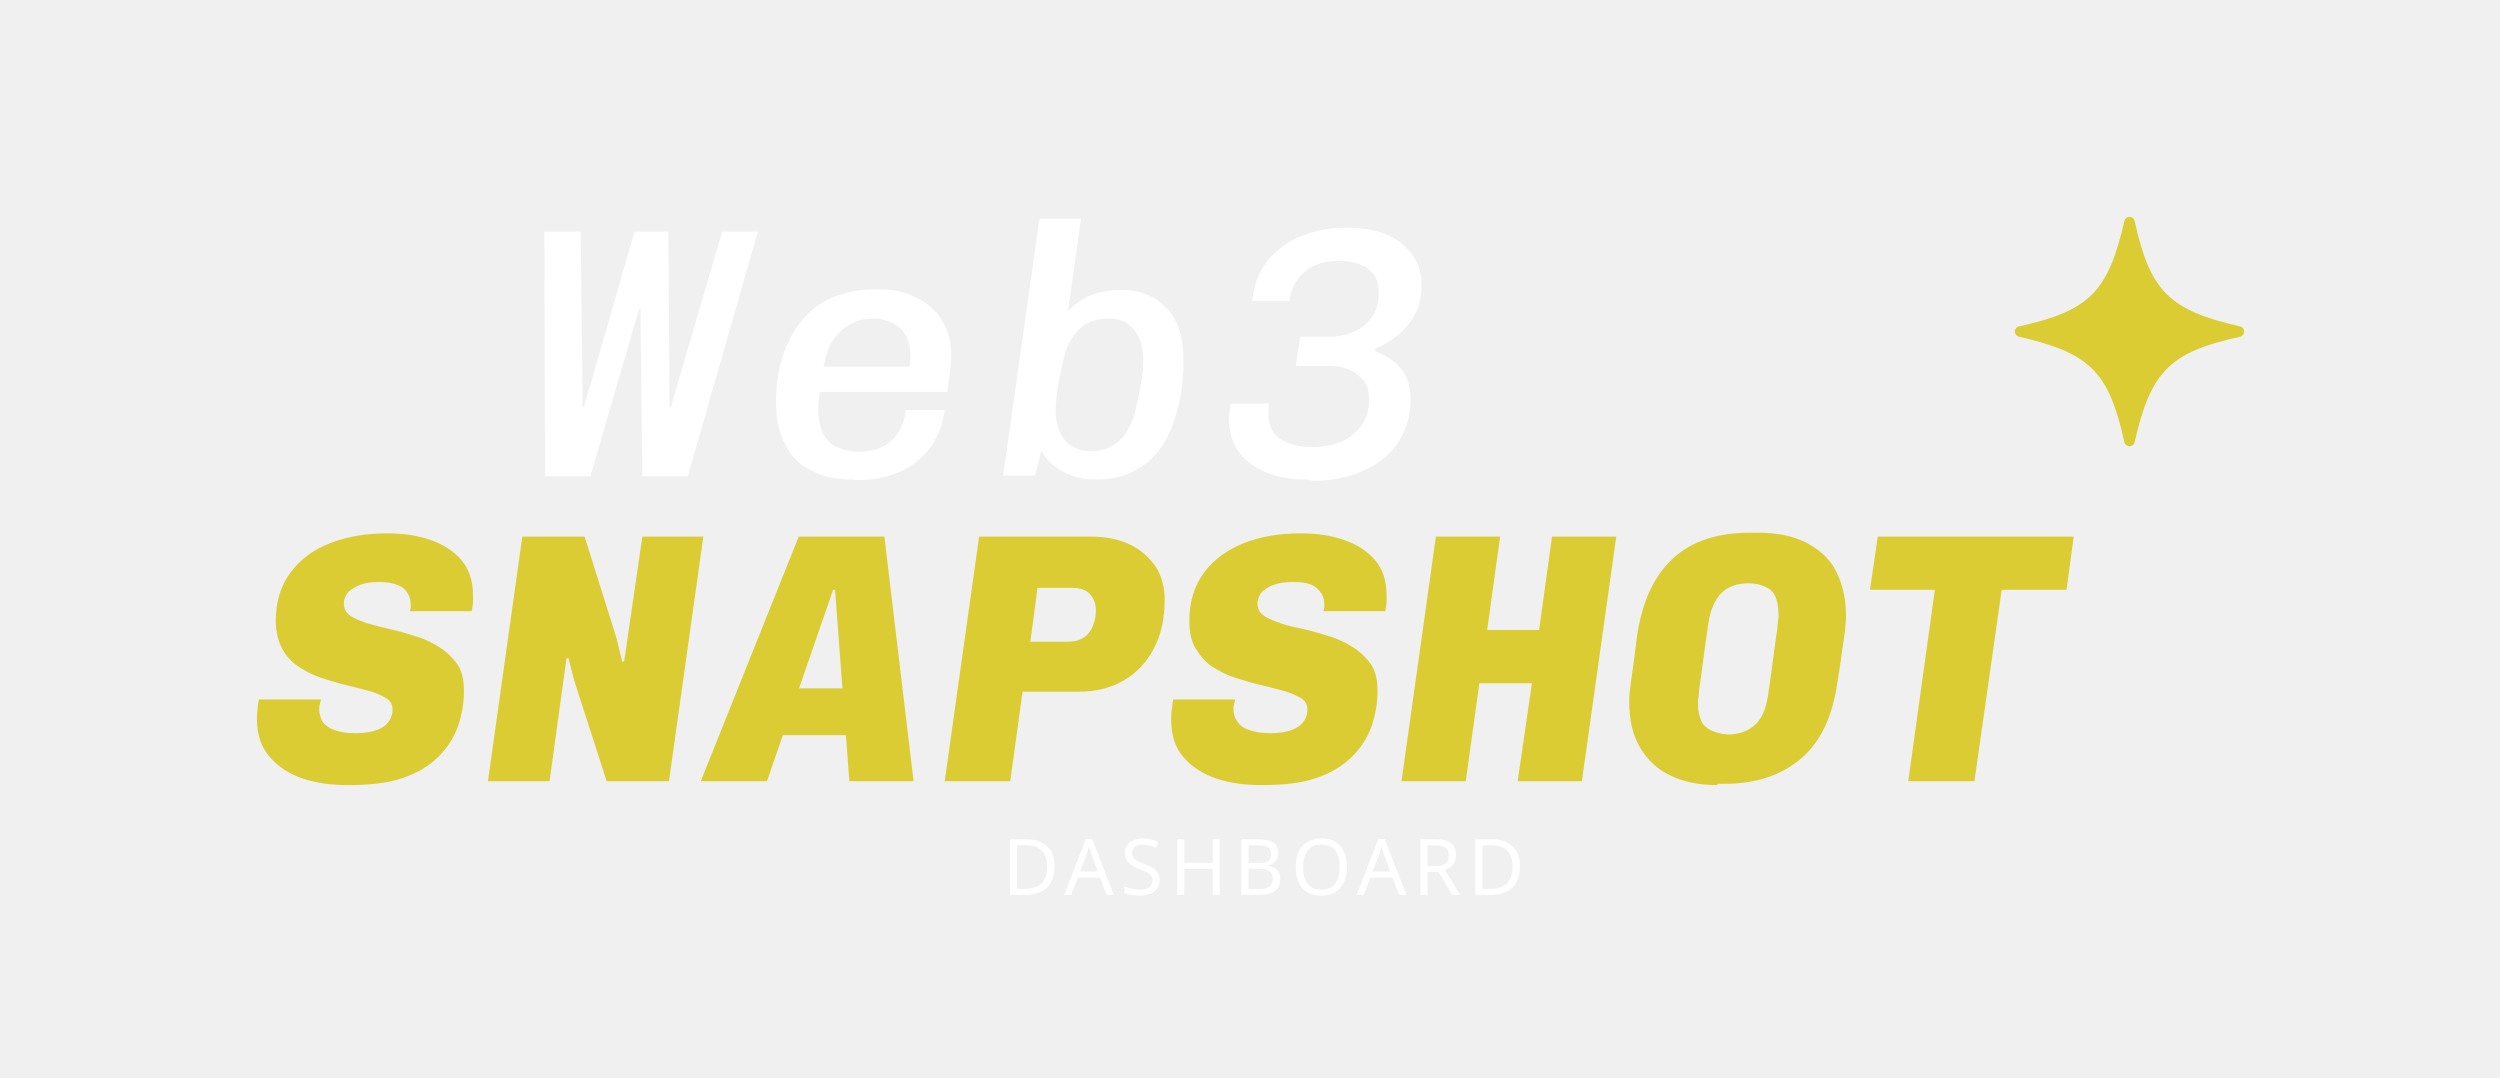
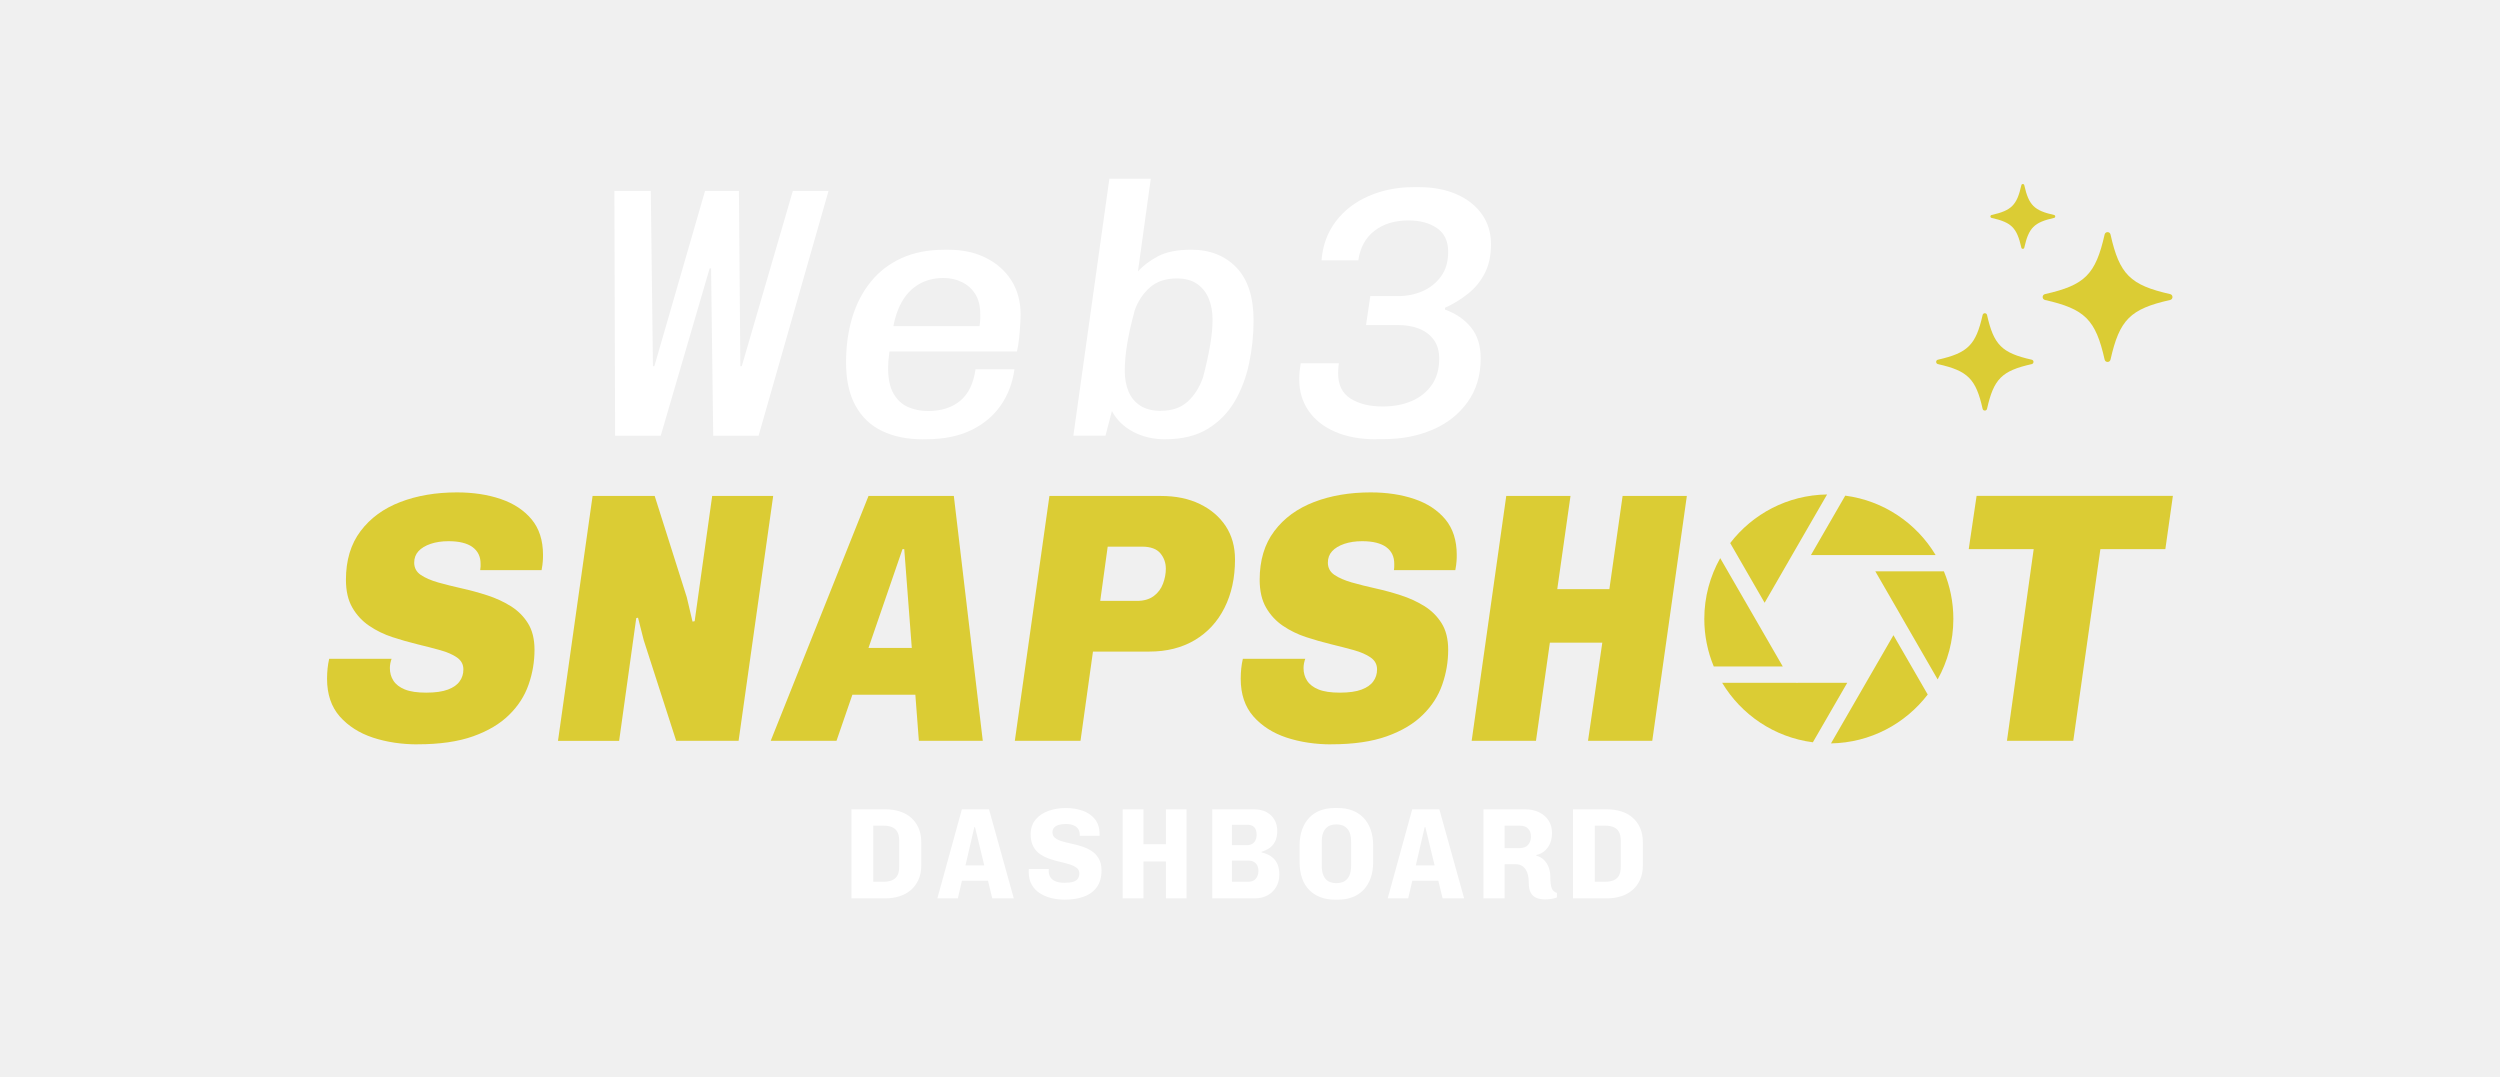
- <svg xmlns="http://www.w3.org/2000/svg" version="1.1" id="Layer_1" x="0px" y="0px" viewBox="0 0 385.3 166" style="enable-background:new 0 0 385.3 166;" xml:space="preserve">
-   <style type="text/css">
- 	.st0{fill:#FFFFFF;}
- 	.st1{fill:#DBCC34;}
- 	.st2{font-family:'ChivoMono-Medium';}
- 	.st3{font-size:12px;}
- 	.st4{letter-spacing:1;}
- </style>
+ <svg xmlns="http://www.w3.org/2000/svg" id="Layer_1" data-name="Layer 1" width="385.26" height="165.96" viewBox="0 0 385.26 165.96">
+   <defs>
+     <style>
+       .cls-1 {
+         fill: #fff;
+       }
+ 
+       .cls-2 {
+         fill: #dbcc34;
+       }
+     </style>
+   </defs>
  <g>
-     <path class="st0" d="M84,73.4l-0.1-37.7h5.6l0.3,27H90l7.8-27h5.2l0.2,27h0.2l7.9-27h5.5L106,73.4h-7l-0.3-25.8h-0.2L91,73.4H84   L84,73.4z" />
-     <path class="st0" d="M131.4,73.9c-2.4,0-4.5-0.4-6.2-1.3c-1.8-0.8-3.2-2.2-4.1-3.9c-1-1.8-1.5-4-1.5-6.7c0-2.5,0.3-4.8,1-7   s1.6-3.9,2.9-5.5s2.8-2.8,4.7-3.6s4.1-1.3,6.5-1.3h0.8c2.2,0,4.1,0.4,5.8,1.3c1.7,0.8,3,2,3.9,3.5s1.4,3.2,1.4,5.2   c0,0.4,0,0.9-0.1,1.6c0,0.7-0.1,1.3-0.2,2.1c-0.1,0.7-0.2,1.4-0.3,2.1h-22.4l3.1-2.2c-0.2,0.8-0.3,1.7-0.4,2.5s-0.2,1.5-0.2,2.2   c0,1.7,0.3,3,0.8,4s1.3,1.7,2.3,2.1c0.9,0.4,1.9,0.6,3.1,0.6c2.1,0,3.7-0.5,5-1.6s2-2.7,2.3-4.8h6c-0.3,2.1-1,4-2.1,5.6   s-2.7,2.9-4.6,3.8c-1.9,0.9-4.2,1.4-6.9,1.4L131.4,73.9L131.4,73.9z M126.8,57.4l-2.7-0.9h16.1c0.1-0.5,0.1-0.9,0.1-1.2v-0.7   c0-1.2-0.3-2.3-0.8-3.1s-1.2-1.4-2.1-1.8c-0.9-0.4-1.8-0.6-2.8-0.6c-1.4,0-2.7,0.3-3.8,1s-2,1.6-2.7,2.8   C127.5,54.1,127,55.6,126.8,57.4z" />
-     <path class="st0" d="M168.8,73.9c-1.9,0-3.5-0.4-5-1.2c-1.4-0.8-2.5-1.8-3.3-3.2l-1,3.8h-4.9l5.6-39.6h6.4l-2,14.3   c0.8-0.9,1.8-1.7,3.1-2.3s3-1,5.1-1c2.9,0,5.2,0.9,7,2.8s2.6,4.5,2.6,8.1c0,2.2-0.2,4.5-0.7,6.6s-1.2,4.2-2.2,5.9   c-1.1,1.8-2.4,3.2-4.2,4.2C173.6,73.4,171.4,73.9,168.8,73.9L168.8,73.9z M168.2,69.5c1.7,0,3-0.5,4.1-1.4s1.8-2.2,2.4-3.7   c0.5-1.8,0.8-3.5,1.1-5s0.4-2.8,0.4-4s-0.2-2.3-0.6-3.2c-0.4-1-1-1.7-1.8-2.3s-1.9-0.8-3.1-0.8c-1.7,0-3.1,0.5-4.1,1.4   s-1.8,2.1-2.3,3.5c-0.6,2-0.9,3.8-1.2,5.2c-0.2,1.5-0.4,2.8-0.4,4.1c0,1.2,0.2,2.2,0.6,3.2c0.4,0.9,1,1.7,1.8,2.2   S166.9,69.6,168.2,69.5L168.2,69.5z" />
-     <path class="st0" d="M201.3,73.9c-2.5,0-4.6-0.4-6.4-1.2c-1.8-0.8-3.1-1.8-4.1-3.2c-0.9-1.4-1.4-3-1.4-4.8c0-0.4,0-0.8,0.1-1.2   c0-0.4,0.1-0.8,0.2-1.3h5.9c0,0.3-0.1,0.5-0.1,0.8s0,0.5,0,0.8c0,1.8,0.6,3.1,1.9,3.9c1.3,0.8,2.9,1.2,4.9,1.2   c1.6,0,3.1-0.3,4.4-0.8c1.3-0.6,2.3-1.4,3.1-2.5s1.2-2.5,1.2-4.1c0-1.2-0.3-2.2-0.9-2.9s-1.3-1.3-2.3-1.7s-2-0.5-3.2-0.5h-4.9   l0.7-4.5h4.4c1.3,0,2.5-0.2,3.7-0.7s2.1-1.2,2.9-2.3s1.1-2.3,1.1-3.8c0-1.7-0.6-2.9-1.7-3.7c-1.2-0.8-2.6-1.2-4.4-1.2   c-2.1,0-3.9,0.5-5.2,1.6c-1.4,1.1-2.2,2.6-2.5,4.6H193c0.2-2.3,0.9-4.3,2.2-6s3-3,5.1-3.9s4.4-1.4,6.9-1.4h0.8   c2.2,0,4.1,0.4,5.8,1.1s3,1.8,3.9,3.1s1.4,2.9,1.4,4.6s-0.3,3.2-1,4.5s-1.5,2.3-2.6,3.2s-2.3,1.6-3.6,2.2v0.3c1.6,0.6,3,1.5,4,2.7   s1.5,2.8,1.5,4.8c0,2.6-0.7,4.8-2,6.7s-3.1,3.3-5.4,4.3s-4.8,1.5-7.5,1.5L201.3,73.9L201.3,73.9z" />
+     <g>
+       <path class="cls-1" d="M94.79,67.15l-.11-37.73h5.61l.33,27.01h.22l7.81-27.01h5.22l.22,27.01h.22l7.87-27.01h5.5l-10.78,37.73h-6.99l-.33-25.79h-.22l-7.54,25.79h-7.04Z" />
+       <path class="cls-1" d="M142.2,67.7c-2.38,0-4.46-.42-6.24-1.27-1.78-.84-3.15-2.15-4.12-3.9-.97-1.76-1.46-3.98-1.46-6.66,0-2.53,.32-4.85,.96-6.96,.64-2.11,1.59-3.94,2.86-5.5,1.27-1.56,2.84-2.77,4.73-3.63,1.89-.86,4.06-1.29,6.52-1.29h.77c2.16,0,4.08,.42,5.75,1.27,1.67,.84,2.97,2.01,3.91,3.49,.93,1.49,1.4,3.22,1.4,5.2,0,.4-.02,.94-.06,1.59-.04,.66-.09,1.35-.17,2.06-.07,.72-.18,1.4-.33,2.06h-22.44l3.13-2.15c-.15,.84-.27,1.67-.38,2.48-.11,.81-.17,1.54-.17,2.2,0,1.69,.28,3.02,.85,3.99,.57,.97,1.32,1.66,2.25,2.06,.93,.4,1.95,.6,3.05,.6,2.05,0,3.71-.53,4.98-1.59,1.26-1.06,2.04-2.68,2.34-4.84h6c-.29,2.13-1.01,4-2.14,5.61-1.14,1.61-2.66,2.88-4.57,3.79-1.91,.92-4.22,1.38-6.93,1.38h-.5Zm-4.67-16.56l-2.7-.88h16.12c.07-.51,.11-.9,.11-1.15v-.72c0-1.25-.26-2.27-.77-3.08-.51-.81-1.2-1.42-2.06-1.84-.86-.42-1.81-.63-2.83-.63-1.43,0-2.7,.32-3.8,.96-1.1,.64-1.99,1.58-2.67,2.8-.68,1.23-1.15,2.74-1.4,4.54Z" />
+       <path class="cls-1" d="M179.6,67.7c-1.87,0-3.53-.39-4.98-1.16-1.45-.77-2.54-1.83-3.27-3.19l-.99,3.79h-4.95l5.55-39.6h6.38l-1.98,14.3c.77-.88,1.8-1.66,3.08-2.34,1.28-.68,2.99-1.02,5.12-1.02,2.9,0,5.22,.92,6.98,2.75,1.76,1.83,2.64,4.55,2.64,8.14,0,2.24-.23,4.45-.69,6.63-.46,2.18-1.21,4.15-2.25,5.91-1.05,1.76-2.44,3.16-4.18,4.21-1.74,1.04-3.9,1.57-6.46,1.57Zm-.66-4.4c1.69,0,3.04-.47,4.07-1.4s1.82-2.17,2.37-3.71c.48-1.8,.84-3.45,1.1-4.95,.26-1.5,.38-2.82,.38-3.96,0-1.21-.19-2.29-.58-3.24-.38-.95-.98-1.71-1.79-2.28-.81-.57-1.85-.85-3.13-.85-1.72,0-3.11,.46-4.15,1.38-1.04,.92-1.83,2.09-2.34,3.52-.55,2.02-.94,3.77-1.18,5.25-.24,1.49-.36,2.85-.36,4.1,0,1.17,.19,2.23,.58,3.16,.39,.94,.99,1.67,1.82,2.2,.83,.53,1.9,.8,3.22,.8Z" />
+       <path class="cls-1" d="M212.1,67.7c-2.46,0-4.58-.39-6.35-1.16-1.78-.77-3.14-1.85-4.1-3.24-.95-1.39-1.43-2.99-1.43-4.79,0-.44,.02-.84,.05-1.21,.04-.37,.09-.81,.17-1.32h5.88c-.04,.29-.06,.55-.08,.77-.02,.22-.03,.48-.03,.77,0,1.8,.64,3.1,1.93,3.91,1.28,.81,2.93,1.21,4.95,1.21,1.65,0,3.13-.27,4.43-.83,1.3-.55,2.34-1.38,3.11-2.47,.77-1.1,1.16-2.46,1.16-4.07,0-1.17-.28-2.15-.85-2.92s-1.33-1.34-2.28-1.71c-.95-.37-2.04-.55-3.25-.55h-4.9l.66-4.46h4.35c1.28,0,2.5-.25,3.66-.74,1.16-.5,2.11-1.25,2.86-2.26,.75-1.01,1.13-2.28,1.13-3.82,0-1.65-.58-2.87-1.73-3.66-1.16-.79-2.61-1.18-4.37-1.18-2.13,0-3.88,.53-5.25,1.59-1.38,1.06-2.21,2.58-2.5,4.56h-5.67c.18-2.31,.92-4.31,2.2-6,1.28-1.69,2.97-2.99,5.06-3.9,2.09-.92,4.4-1.38,6.93-1.38h.83c2.2,0,4.13,.37,5.8,1.1,1.67,.73,2.97,1.76,3.9,3.08,.94,1.32,1.4,2.86,1.4,4.62s-.32,3.21-.96,4.46c-.64,1.25-1.5,2.3-2.58,3.16-1.08,.86-2.26,1.59-3.55,2.17v.28c1.65,.59,2.98,1.49,3.99,2.72,1.01,1.23,1.51,2.83,1.51,4.81,0,2.6-.67,4.84-2.01,6.71-1.34,1.87-3.13,3.29-5.39,4.26s-4.76,1.46-7.51,1.46h-1.15Z" />
+     </g>
+     <g>
+       <path class="cls-2" d="M64.37,114.71c-2.49,0-4.79-.35-6.9-1.04-2.11-.7-3.81-1.79-5.12-3.27-1.3-1.49-1.95-3.42-1.95-5.8,0-.55,.03-1.08,.08-1.59,.05-.51,.14-1.01,.25-1.49h9.62c-.07,.18-.14,.4-.19,.66-.05,.26-.08,.51-.08,.77,0,.73,.18,1.38,.55,1.95,.37,.57,.95,1.02,1.76,1.35,.81,.33,1.91,.49,3.3,.49s2.5-.16,3.33-.47c.83-.31,1.43-.73,1.81-1.27,.39-.53,.58-1.15,.58-1.84,0-.77-.33-1.38-.99-1.84-.66-.46-1.52-.83-2.59-1.13-1.06-.29-2.24-.6-3.52-.91-1.28-.31-2.57-.68-3.85-1.1-1.28-.42-2.47-1-3.55-1.73-1.08-.73-1.95-1.67-2.61-2.81-.66-1.14-.99-2.57-.99-4.29,0-3.01,.75-5.51,2.26-7.51,1.5-2,3.55-3.49,6.13-4.48s5.49-1.48,8.72-1.48c2.49,0,4.74,.34,6.74,1.02,2,.68,3.58,1.72,4.76,3.13,1.17,1.41,1.76,3.24,1.76,5.47,0,.29,0,.61-.03,.96-.02,.35-.08,.82-.19,1.4h-9.46c.04-.26,.06-.45,.06-.58v-.41c0-1.1-.41-1.95-1.24-2.56-.82-.6-2.06-.91-3.71-.91-1.03,0-1.94,.14-2.75,.41-.81,.28-1.43,.65-1.87,1.13-.44,.48-.66,1.06-.66,1.76,0,.81,.34,1.44,1.02,1.9,.68,.46,1.57,.84,2.67,1.16,1.1,.31,2.31,.61,3.63,.91,1.32,.29,2.63,.65,3.93,1.07,1.3,.42,2.5,.97,3.6,1.65,1.1,.68,1.99,1.56,2.67,2.64,.68,1.08,1.02,2.45,1.02,4.1,0,1.83-.3,3.62-.91,5.36-.6,1.74-1.6,3.3-3,4.67-1.39,1.38-3.24,2.48-5.53,3.3-2.29,.82-5.14,1.24-8.55,1.24Z" />
+       <path class="cls-2" d="M85.99,114.16l5.33-37.73h9.57l4.95,15.62,.88,3.74,.33-.06,2.7-19.3h9.4l-5.33,37.73h-9.62l-5-15.51-.88-3.46-.27,.06-2.64,18.92h-9.4Z" />
+       <path class="cls-2" d="M118.77,114.16l15.07-37.73h13.15l4.46,37.73h-9.85l-2.25-29.54h-.27l-10.17,29.54h-10.12Zm8.36-7.1l1.04-7.21h17.54l-1.04,7.21h-17.54Z" />
+       <path class="cls-2" d="M156.39,114.16l5.33-37.73h17.21c2.27,0,4.26,.41,5.97,1.24,1.71,.83,3.03,1.96,3.99,3.41,.95,1.45,1.43,3.16,1.43,5.14,0,2.82-.54,5.31-1.62,7.45-1.08,2.15-2.61,3.8-4.59,4.98-1.98,1.17-4.31,1.76-6.99,1.76h-8.69l-1.92,13.75h-10.12Zm13.15-21.56h5.67c1.06,0,1.92-.25,2.58-.74s1.14-1.13,1.43-1.9c.29-.77,.44-1.54,.44-2.31,0-.92-.28-1.71-.85-2.39-.57-.68-1.51-1.02-2.83-1.02h-5.28l-1.15,8.36Z" />
+       <path class="cls-2" d="M205.17,114.71c-2.49,0-4.79-.35-6.9-1.04-2.11-.7-3.81-1.79-5.12-3.27-1.3-1.49-1.95-3.42-1.95-5.8,0-.55,.03-1.08,.08-1.59,.05-.51,.14-1.01,.25-1.49h9.62c-.07,.18-.14,.4-.19,.66-.05,.26-.08,.51-.08,.77,0,.73,.18,1.38,.55,1.95,.37,.57,.95,1.02,1.76,1.35s1.91,.49,3.3,.49,2.5-.16,3.33-.47,1.43-.73,1.81-1.27c.39-.53,.58-1.15,.58-1.84,0-.77-.33-1.38-.99-1.84-.66-.46-1.52-.83-2.58-1.13-1.06-.29-2.24-.6-3.52-.91s-2.57-.68-3.85-1.1c-1.28-.42-2.47-1-3.55-1.73s-1.95-1.67-2.61-2.81c-.66-1.14-.99-2.57-.99-4.29,0-3.01,.75-5.51,2.26-7.51,1.5-2,3.55-3.49,6.13-4.48s5.49-1.48,8.72-1.48c2.49,0,4.74,.34,6.74,1.02,2,.68,3.58,1.72,4.76,3.13,1.17,1.41,1.76,3.24,1.76,5.47,0,.29,0,.61-.03,.96-.02,.35-.08,.82-.19,1.4h-9.46c.04-.26,.05-.45,.05-.58v-.41c0-1.1-.41-1.95-1.24-2.56-.83-.6-2.06-.91-3.71-.91-1.03,0-1.94,.14-2.75,.41-.81,.28-1.43,.65-1.87,1.13-.44,.48-.66,1.06-.66,1.76,0,.81,.34,1.44,1.02,1.9,.68,.46,1.57,.84,2.67,1.16s2.31,.61,3.63,.91c1.32,.29,2.63,.65,3.93,1.07,1.3,.42,2.5,.97,3.6,1.65s1.99,1.56,2.67,2.64c.68,1.08,1.02,2.45,1.02,4.1,0,1.83-.3,3.62-.91,5.36-.6,1.74-1.6,3.3-3,4.67-1.39,1.38-3.24,2.48-5.53,3.3-2.29,.82-5.14,1.24-8.55,1.24Z" />
+       <path class="cls-2" d="M226.79,114.16l5.33-37.73h9.9l-2.04,14.36h8.03l2.04-14.36h9.9l-5.33,37.73h-9.9l2.2-15.12h-8.08l-2.14,15.12h-9.9Z" />
+       <path class="cls-2" d="M309.28,114.16l4.12-29.54h-10.01l1.21-8.2h30.25l-1.16,8.2h-10.01l-4.18,29.54h-10.23Z" />
+     </g>
+     <path class="cls-2" d="M315.15,46.23c6.15,1.39,7.8,3.03,9.18,9.18,.11,.49,.8,.49,.91,0,1.39-6.15,3.03-7.8,9.18-9.18,.49-.11,.49-.8,0-.91-6.15-1.39-7.8-3.03-9.18-9.18-.11-.49-.8-.49-.91,0-1.39,6.15-3.03,7.8-9.18,9.18-.49,.11-.49,.8,0,.91Z" />
+     <path class="cls-2" d="M306.91,33.58c3.08,.69,3.9,1.51,4.59,4.59,.05,.24,.4,.24,.45,0,.69-3.08,1.51-3.9,4.59-4.59,.24-.05,.24-.4,0-.45-3.08-.69-3.9-1.51-4.59-4.59-.05-.24-.4-.24-.45,0-.69,3.08-1.51,3.9-4.59,4.59-.24,.05-.24,.4,0,.45Z" />
+     <path class="cls-2" d="M298.64,56.11c4.62,1.04,5.85,2.27,6.89,6.89,.08,.36,.6,.36,.68,0,1.04-4.62,2.27-5.85,6.89-6.89,.36-.08,.36-.6,0-.68-4.62-1.04-5.85-2.27-6.89-6.89-.08-.36-.6-.36-.68,0-1.04,4.62-2.27,5.85-6.89,6.89-.36,.08-.36,.6,0,.68Z" />
+     <g>
+       <path class="cls-2" d="M271.94,92.88l3.77-6.54c.03-.08,.08-.14,.12-.21l5.73-9.93c-6.09,.08-11.48,3-14.93,7.49l5.3,9.19Z" />
+       <path class="cls-2" d="M279.07,85.54h19.22c-2.94-4.91-8.01-8.38-13.93-9.16l-5.29,9.16Z" />
+       <path class="cls-2" d="M299.57,88.04h-10.58l3.77,6.53c.05,.07,.09,.14,.12,.22l5.72,9.91c1.54-2.76,2.42-5.93,2.42-9.32,0-2.6-.52-5.08-1.46-7.34Z" />
+       <path class="cls-2" d="M291.79,97.88l-9.63,16.68c6.08-.1,11.46-3.03,14.91-7.53l-5.28-9.14Z" />
+       <path class="cls-2" d="M284.66,105.22h-7.56c-.06,0-.12,.02-.18,.02s-.12-.01-.18-.02h-11.35c2.95,4.92,8.03,8.4,13.98,9.17l5.3-9.17Z" />
+       <path class="cls-2" d="M274.74,102.72l-9.65-16.71c-1.55,2.77-2.45,5.96-2.45,9.36,0,2.6,.52,5.08,1.46,7.34h10.63Z" />
+     </g>
  </g>
  <g>
-     <path class="st1" d="M53.6,121c-2.5,0-4.8-0.3-6.9-1c-2.1-0.7-3.8-1.8-5.1-3.3s-2-3.4-2-5.8c0-0.6,0-1.1,0.1-1.6   c0-0.5,0.1-1,0.2-1.5h9.6c-0.1,0.2-0.1,0.4-0.2,0.7s-0.1,0.5-0.1,0.8c0,0.7,0.2,1.4,0.5,1.9s1,1,1.8,1.3s1.9,0.5,3.3,0.5   s2.5-0.2,3.3-0.5s1.4-0.7,1.8-1.3c0.4-0.5,0.6-1.2,0.6-1.8c0-0.8-0.3-1.4-1-1.8s-1.5-0.8-2.6-1.1c-1.1-0.3-2.2-0.6-3.5-0.9   s-2.6-0.7-3.8-1.1s-2.5-1-3.5-1.7c-1.1-0.7-2-1.7-2.6-2.8s-1-2.6-1-4.3c0-3,0.8-5.5,2.3-7.5s3.5-3.5,6.1-4.5s5.5-1.5,8.7-1.5   c2.5,0,4.7,0.3,6.7,1s3.6,1.7,4.8,3.1c1.2,1.4,1.8,3.2,1.8,5.5c0,0.3,0,0.6,0,1c0,0.3-0.1,0.8-0.2,1.4h-9.5c0-0.3,0.1-0.4,0.1-0.6   v-0.4c0-1.1-0.4-1.9-1.2-2.6c-0.8-0.6-2.1-0.9-3.7-0.9c-1,0-1.9,0.1-2.8,0.4c-0.8,0.3-1.4,0.7-1.9,1.1C53.3,91.7,53,92.3,53,93   c0,0.8,0.3,1.4,1,1.9s1.6,0.8,2.7,1.2c1.1,0.3,2.3,0.6,3.6,0.9s2.6,0.7,3.9,1.1c1.3,0.4,2.5,1,3.6,1.7s2,1.6,2.7,2.6s1,2.4,1,4.1   c0,1.8-0.3,3.6-0.9,5.4c-0.6,1.7-1.6,3.3-3,4.7c-1.4,1.4-3.2,2.5-5.5,3.3S57,121,53.6,121L53.6,121z" />
-     <path class="st1" d="M75.2,120.4l5.3-37.7h9.6L95,98.3l0.9,3.7l0.3-0.1L99,82.7h9.4l-5.3,37.7h-9.6l-5-15.5l-0.9-3.5l-0.3,0.1   l-2.6,18.9L75.2,120.4L75.2,120.4z" />
-     <path class="st1" d="M108,120.4l15.1-37.7h13.2l4.5,37.7h-9.9l-2.2-29.5h-0.3l-10.2,29.5L108,120.4L108,120.4z M116.4,113.3l1-7.2   h17.5l-1,7.2H116.4z" />
-     <path class="st1" d="M145.6,120.4l5.3-37.7h17.2c2.3,0,4.3,0.4,6,1.2c1.7,0.8,3,2,4,3.4c0.9,1.4,1.4,3.2,1.4,5.1   c0,2.8-0.5,5.3-1.6,7.4c-1.1,2.2-2.6,3.8-4.6,5s-4.3,1.8-7,1.8h-8.7l-1.9,13.8H145.6L145.6,120.4z M158.8,98.9h5.7   c1.1,0,1.9-0.2,2.6-0.7s1.1-1.1,1.4-1.9c0.3-0.8,0.4-1.5,0.4-2.3c0-0.9-0.3-1.7-0.9-2.4s-1.5-1-2.8-1h-5.3L158.8,98.9L158.8,98.9z" />
-     <path class="st1" d="M194.4,121c-2.5,0-4.8-0.3-6.9-1c-2.1-0.7-3.8-1.8-5.1-3.3s-1.9-3.4-1.9-5.8c0-0.6,0-1.1,0.1-1.6   s0.1-1,0.2-1.5h9.6c-0.1,0.2-0.1,0.4-0.2,0.7s-0.1,0.5-0.1,0.8c0,0.7,0.2,1.4,0.6,1.9c0.4,0.6,0.9,1,1.8,1.3s1.9,0.5,3.3,0.5   s2.5-0.2,3.3-0.5s1.4-0.7,1.8-1.3c0.4-0.5,0.6-1.2,0.6-1.8c0-0.8-0.3-1.4-1-1.8s-1.5-0.8-2.6-1.1c-1.1-0.3-2.2-0.6-3.5-0.9   s-2.6-0.7-3.9-1.1s-2.5-1-3.6-1.7s-1.9-1.7-2.6-2.8s-1-2.6-1-4.3c0-3,0.8-5.5,2.3-7.5s3.6-3.5,6.1-4.5c2.6-1,5.5-1.5,8.7-1.5   c2.5,0,4.7,0.3,6.7,1s3.6,1.7,4.8,3.1s1.8,3.2,1.8,5.5c0,0.3,0,0.6,0,1c0,0.3-0.1,0.8-0.2,1.4H204c0-0.3,0.1-0.4,0.1-0.6v-0.4   c0-1.1-0.4-1.9-1.2-2.6s-2.1-0.9-3.7-0.9c-1,0-1.9,0.1-2.8,0.4s-1.4,0.7-1.9,1.1c-0.4,0.5-0.7,1.1-0.7,1.8c0,0.8,0.3,1.4,1,1.9   s1.6,0.8,2.7,1.2s2.3,0.6,3.6,0.9s2.6,0.7,3.9,1.1c1.3,0.4,2.5,1,3.6,1.7s2,1.6,2.7,2.6s1,2.4,1,4.1c0,1.8-0.3,3.6-0.9,5.4   c-0.6,1.7-1.6,3.3-3,4.7c-1.4,1.4-3.2,2.5-5.5,3.3S197.8,121,194.4,121L194.4,121z" />
-     <path class="st1" d="M216,120.4l5.3-37.7h9.9l-2,14.4h8l2-14.4h9.9l-5.3,37.7h-9.9l2.2-15.1H228l-2.1,15.1L216,120.4L216,120.4z" />
-     <path class="st1" d="M264.7,121c-2.8,0-5.3-0.5-7.3-1.5c-2.1-1-3.6-2.5-4.7-4.4c-1.1-1.9-1.6-4.2-1.6-6.9c0-0.5,0-1.1,0.1-1.8   c0.1-0.7,0.2-1.7,0.4-3s0.4-3.1,0.7-5.4c0.8-5.3,2.6-9.2,5.5-11.9c2.9-2.7,6.9-4,11.9-4h1.3c2.9,0,5.3,0.5,7.3,1.5s3.6,2.4,4.6,4.3   s1.6,4.2,1.6,6.9c0,0.4,0,1-0.1,1.7c0,0.7-0.2,1.7-0.4,3.1s-0.4,3.1-0.8,5.4c-0.7,5.2-2.5,9.2-5.5,11.8s-6.9,4-11.9,4h-1.1V121z    M266.2,113.2c1.8,0,3.2-0.5,4.3-1.5s1.7-2.6,2-4.6c0.4-2.7,0.7-4.9,0.9-6.5s0.4-2.8,0.5-3.6c0.1-0.8,0.1-1.4,0.2-1.7   c0-0.3,0-0.5,0-0.7c0-1.1-0.2-2-0.5-2.7s-0.9-1.2-1.6-1.5s-1.5-0.5-2.5-0.5c-1.8,0-3.2,0.5-4.2,1.5s-1.7,2.6-2,4.6   c-0.4,2.7-0.7,4.9-0.9,6.5c-0.2,1.6-0.4,2.8-0.5,3.6c-0.1,0.8-0.1,1.4-0.2,1.7c0,0.3,0,0.5,0,0.7c0,1.1,0.2,1.9,0.5,2.6   s0.9,1.2,1.6,1.5S265.2,113.1,266.2,113.2L266.2,113.2z" />
-     <path class="st1" d="M294.1,120.4l4.1-29.5h-10l1.2-8.2h30.2l-1.1,8.2h-10l-4.2,29.5H294.1L294.1,120.4z" />
+     <path class="cls-1" d="M131.21,138.44v-13.72h5.24c.79,0,1.52,.11,2.19,.32,.67,.21,1.26,.53,1.75,.96s.88,.96,1.16,1.59c.28,.63,.42,1.36,.42,2.19v3.6c0,.81-.14,1.54-.42,2.17s-.67,1.16-1.16,1.59-1.08,.75-1.75,.97c-.67,.22-1.4,.33-2.19,.33h-5.24Zm3.36-2.56h1.6c.49,0,.92-.07,1.28-.22,.36-.15,.64-.39,.83-.72,.19-.33,.29-.79,.29-1.38v-3.98c0-.59-.1-1.05-.29-1.39-.19-.34-.47-.58-.83-.73-.36-.15-.79-.22-1.28-.22h-1.6v8.64Z" />
+     <path class="cls-1" d="M144.45,138.44l3.78-13.72h4.18l3.82,13.72h-3.32l-2.66-10.98h-.1l-2.54,10.98h-3.16Zm2.56-2.72v-2.36h6.52v2.36h-6.52Z" />
+     <path class="cls-1" d="M164.07,138.64c-.73,0-1.43-.08-2.09-.25-.66-.17-1.25-.42-1.77-.76-.52-.34-.93-.78-1.23-1.32-.3-.54-.45-1.19-.45-1.95v-.21c0-.07,0-.15,.02-.23h3.08c-.01,.05-.02,.1-.02,.15v.17c0,.36,.09,.68,.26,.95,.17,.27,.44,.48,.81,.63,.37,.15,.82,.22,1.37,.22s.99-.05,1.32-.15c.33-.1,.58-.26,.73-.48,.15-.22,.23-.49,.23-.81,0-.36-.14-.65-.41-.86-.27-.21-.63-.39-1.07-.53-.44-.14-.93-.27-1.46-.39s-1.07-.27-1.6-.45c-.53-.18-1.02-.42-1.47-.72-.45-.3-.81-.7-1.08-1.19-.27-.49-.41-1.11-.41-1.86,0-.92,.25-1.68,.74-2.28,.49-.6,1.15-1.05,1.97-1.35s1.72-.45,2.69-.45,1.83,.14,2.62,.42c.79,.28,1.42,.72,1.89,1.31,.47,.59,.71,1.36,.71,2.29v.26h-3.06v-.18c0-.33-.08-.62-.24-.87-.16-.25-.4-.44-.72-.57-.32-.13-.72-.2-1.2-.2-.41,0-.77,.05-1.08,.14-.31,.09-.54,.23-.71,.42-.17,.19-.25,.43-.25,.72,0,.37,.14,.67,.41,.88,.27,.21,.63,.38,1.07,.51,.44,.13,.93,.25,1.47,.37s1.08,.26,1.61,.43c.53,.17,1.02,.4,1.47,.69s.81,.68,1.09,1.15c.28,.47,.43,1.07,.44,1.79,0,1.09-.24,1.97-.73,2.64-.49,.67-1.16,1.15-2.01,1.46s-1.83,.46-2.94,.46Z" />
+     <path class="cls-1" d="M173.01,138.44v-13.72h3.2v5.38h3.46v-5.38h3.18v13.72h-3.18v-5.68h-3.46v5.68h-3.2Z" />
+     <path class="cls-1" d="M186.81,138.44v-13.72h6.42c.75,0,1.39,.14,1.92,.42s.95,.67,1.24,1.17c.29,.5,.44,1.08,.44,1.73s-.12,1.24-.35,1.67-.53,.77-.9,1.01c-.37,.24-.76,.42-1.17,.54v.1c.32,.07,.64,.17,.96,.32,.32,.15,.62,.35,.89,.61,.27,.26,.49,.59,.65,1,.16,.41,.24,.9,.24,1.49,0,.71-.16,1.34-.48,1.89-.32,.55-.76,.99-1.33,1.3-.57,.31-1.23,.47-1.99,.47h-6.54Zm3.04-8.2h2.34c.29,0,.55-.06,.77-.19,.22-.13,.39-.31,.51-.56,.12-.25,.18-.53,.18-.85,0-.53-.12-.92-.37-1.17s-.58-.37-1.01-.37h-2.42v3.14Zm0,5.64h2.56c.33,0,.61-.08,.84-.23s.4-.36,.51-.61c.11-.25,.17-.52,.17-.8,0-.36-.07-.66-.2-.9-.13-.24-.32-.42-.55-.54s-.49-.18-.77-.18h-2.56v3.26Z" />
+     <path class="cls-1" d="M205.67,138.64c-.79,0-1.51-.12-2.17-.37-.66-.25-1.23-.61-1.72-1.1-.49-.49-.86-1.09-1.12-1.82-.26-.73-.39-1.57-.39-2.53v-2.46c0-.97,.13-1.82,.4-2.55,.27-.73,.64-1.34,1.12-1.83,.48-.49,1.05-.86,1.71-1.1s1.38-.36,2.17-.36h.54c.79,0,1.51,.12,2.17,.37,.66,.25,1.23,.61,1.71,1.1,.48,.49,.85,1.09,1.12,1.82,.27,.73,.4,1.58,.4,2.55v2.46c0,.96-.13,1.8-.4,2.53-.27,.73-.64,1.33-1.12,1.82-.48,.49-1.05,.85-1.7,1.1-.65,.25-1.38,.37-2.18,.37h-.54Zm.26-2.54c.33,0,.64-.05,.91-.14,.27-.09,.51-.25,.72-.46,.21-.21,.37-.49,.48-.83,.11-.34,.17-.76,.17-1.25v-3.72c0-.49-.06-.91-.17-1.24-.11-.33-.27-.61-.48-.82-.21-.21-.45-.37-.72-.46-.27-.09-.58-.14-.91-.14s-.62,.05-.89,.14c-.27,.09-.51,.25-.71,.46-.2,.21-.36,.49-.47,.82s-.17,.75-.17,1.24v3.72c0,.49,.06,.91,.17,1.25s.27,.62,.47,.83c.2,.21,.44,.37,.71,.46,.27,.09,.57,.14,.89,.14Z" />
+     <path class="cls-1" d="M213.85,138.44l3.78-13.72h4.18l3.82,13.72h-3.32l-2.66-10.98h-.1l-2.54,10.98h-3.16Zm2.56-2.72v-2.36h6.52v2.36h-6.52Z" />
+     <path class="cls-1" d="M238.07,138.6c-.49,0-.93-.08-1.3-.23-.37-.15-.66-.42-.87-.79-.21-.37-.31-.89-.31-1.56,0-.4-.04-.77-.11-1.11-.07-.34-.19-.64-.35-.89-.16-.25-.37-.46-.62-.61-.25-.15-.56-.23-.92-.23h-1.72v5.26h-3.26v-13.72h6.42c.81,0,1.53,.15,2.16,.46,.63,.31,1.11,.73,1.46,1.28s.52,1.19,.52,1.92c0,.88-.22,1.62-.66,2.23-.44,.61-1.03,.99-1.76,1.15v.1c.49,.13,.9,.37,1.22,.7,.32,.33,.56,.72,.71,1.16,.15,.44,.23,.89,.23,1.36,0,.85,.08,1.46,.23,1.82,.15,.36,.42,.59,.79,.7v.7c-.27,.11-.56,.18-.89,.23-.33,.05-.65,.07-.97,.07Zm-6.2-7.9h2.26c.63,0,1.08-.17,1.37-.52,.29-.35,.43-.77,.43-1.26s-.14-.88-.42-1.2c-.28-.32-.71-.48-1.3-.48h-2.34v3.46Z" />
+     <path class="cls-1" d="M242.41,138.44v-13.72h5.24c.79,0,1.52,.11,2.19,.32,.67,.21,1.26,.53,1.75,.96s.88,.96,1.16,1.59c.28,.63,.42,1.36,.42,2.19v3.6c0,.81-.14,1.54-.42,2.17s-.67,1.16-1.16,1.59-1.08,.75-1.75,.97c-.67,.22-1.4,.33-2.19,.33h-5.24Zm3.36-2.56h1.6c.49,0,.92-.07,1.28-.22,.36-.15,.64-.39,.83-.72,.19-.33,.29-.79,.29-1.38v-3.98c0-.59-.1-1.05-.29-1.39-.19-.34-.47-.58-.83-.73-.36-.15-.79-.22-1.28-.22h-1.6v8.64Z" />
  </g>
-   <path class="st1" d="M345.2,51.9c-10.8,2.4-13.7,5.3-16.2,16.2c-0.2,0.9-1.4,0.9-1.6,0c-2.4-10.8-5.3-13.7-16.2-16.2  c-0.9-0.2-0.9-1.4,0-1.6c10.8-2.4,13.7-5.3,16.2-16.2c0.2-0.9,1.4-0.9,1.6,0c2.4,10.8,5.3,13.7,16.2,16.2  C346.1,50.5,346.1,51.7,345.2,51.9z" />
-   <text transform="matrix(1 0 0 1 154.4905 137.9161)" class="st0 st2 st3 st4">DASHBOARD</text>
</svg>
